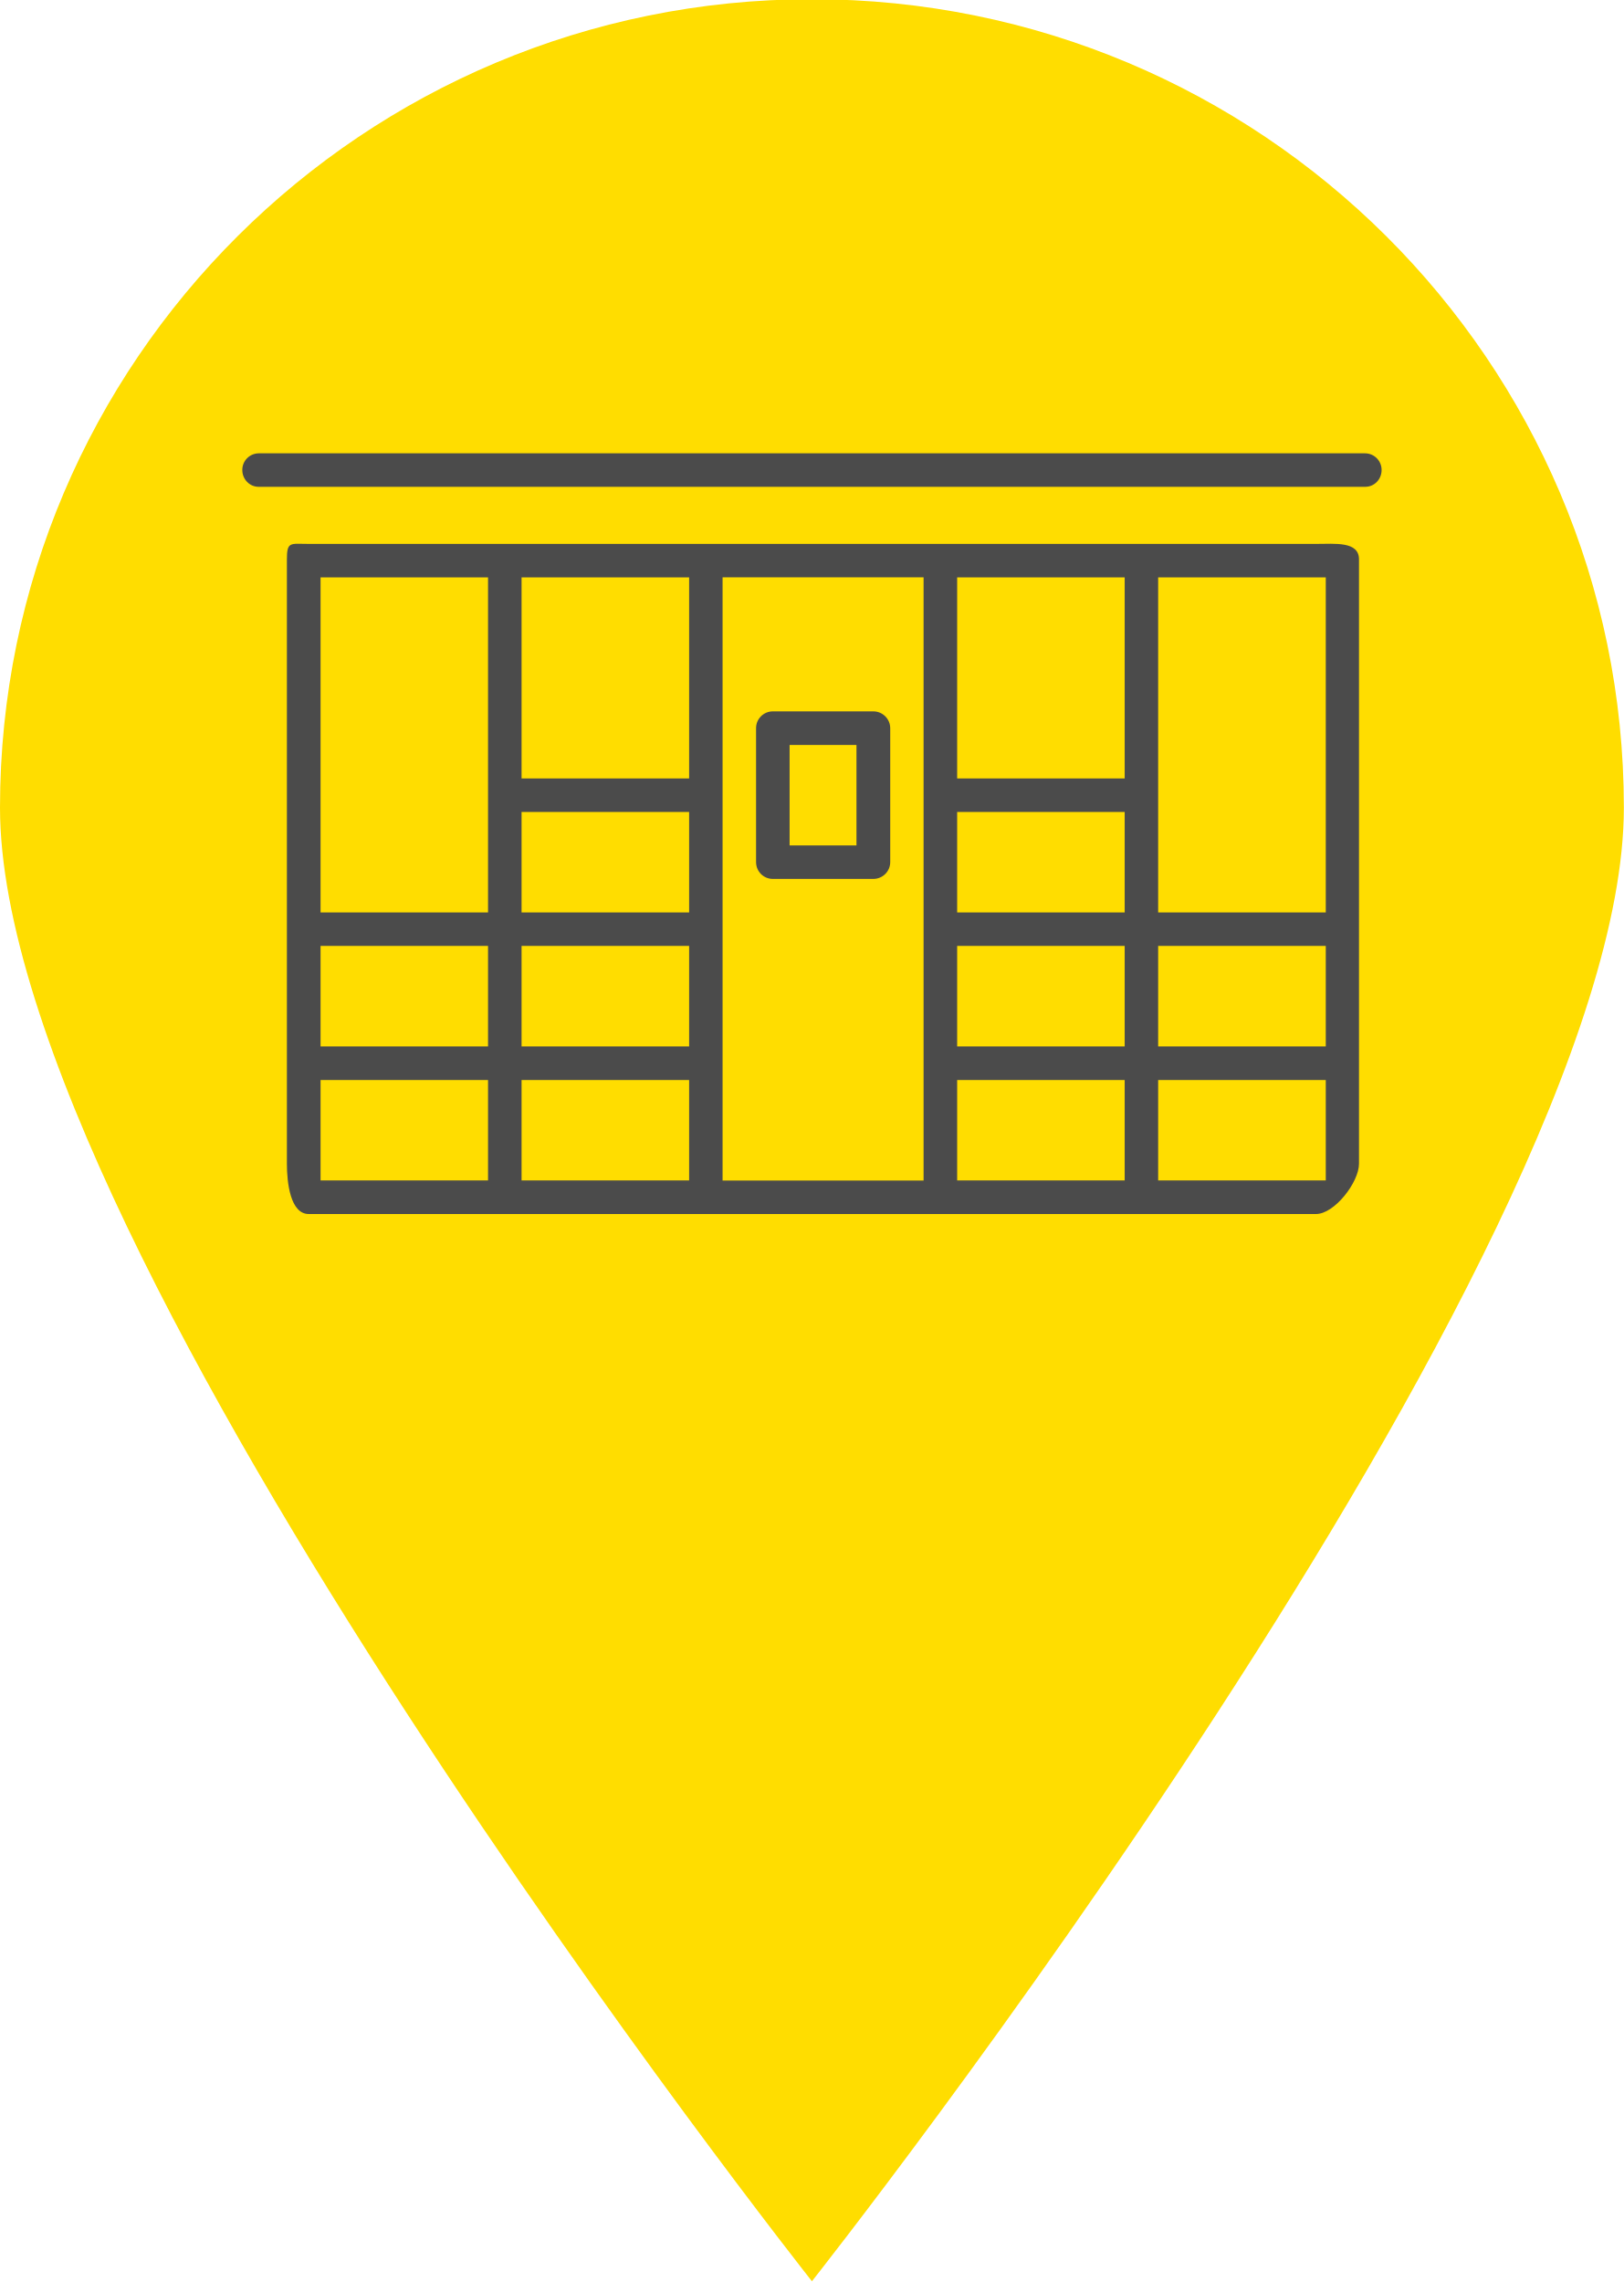
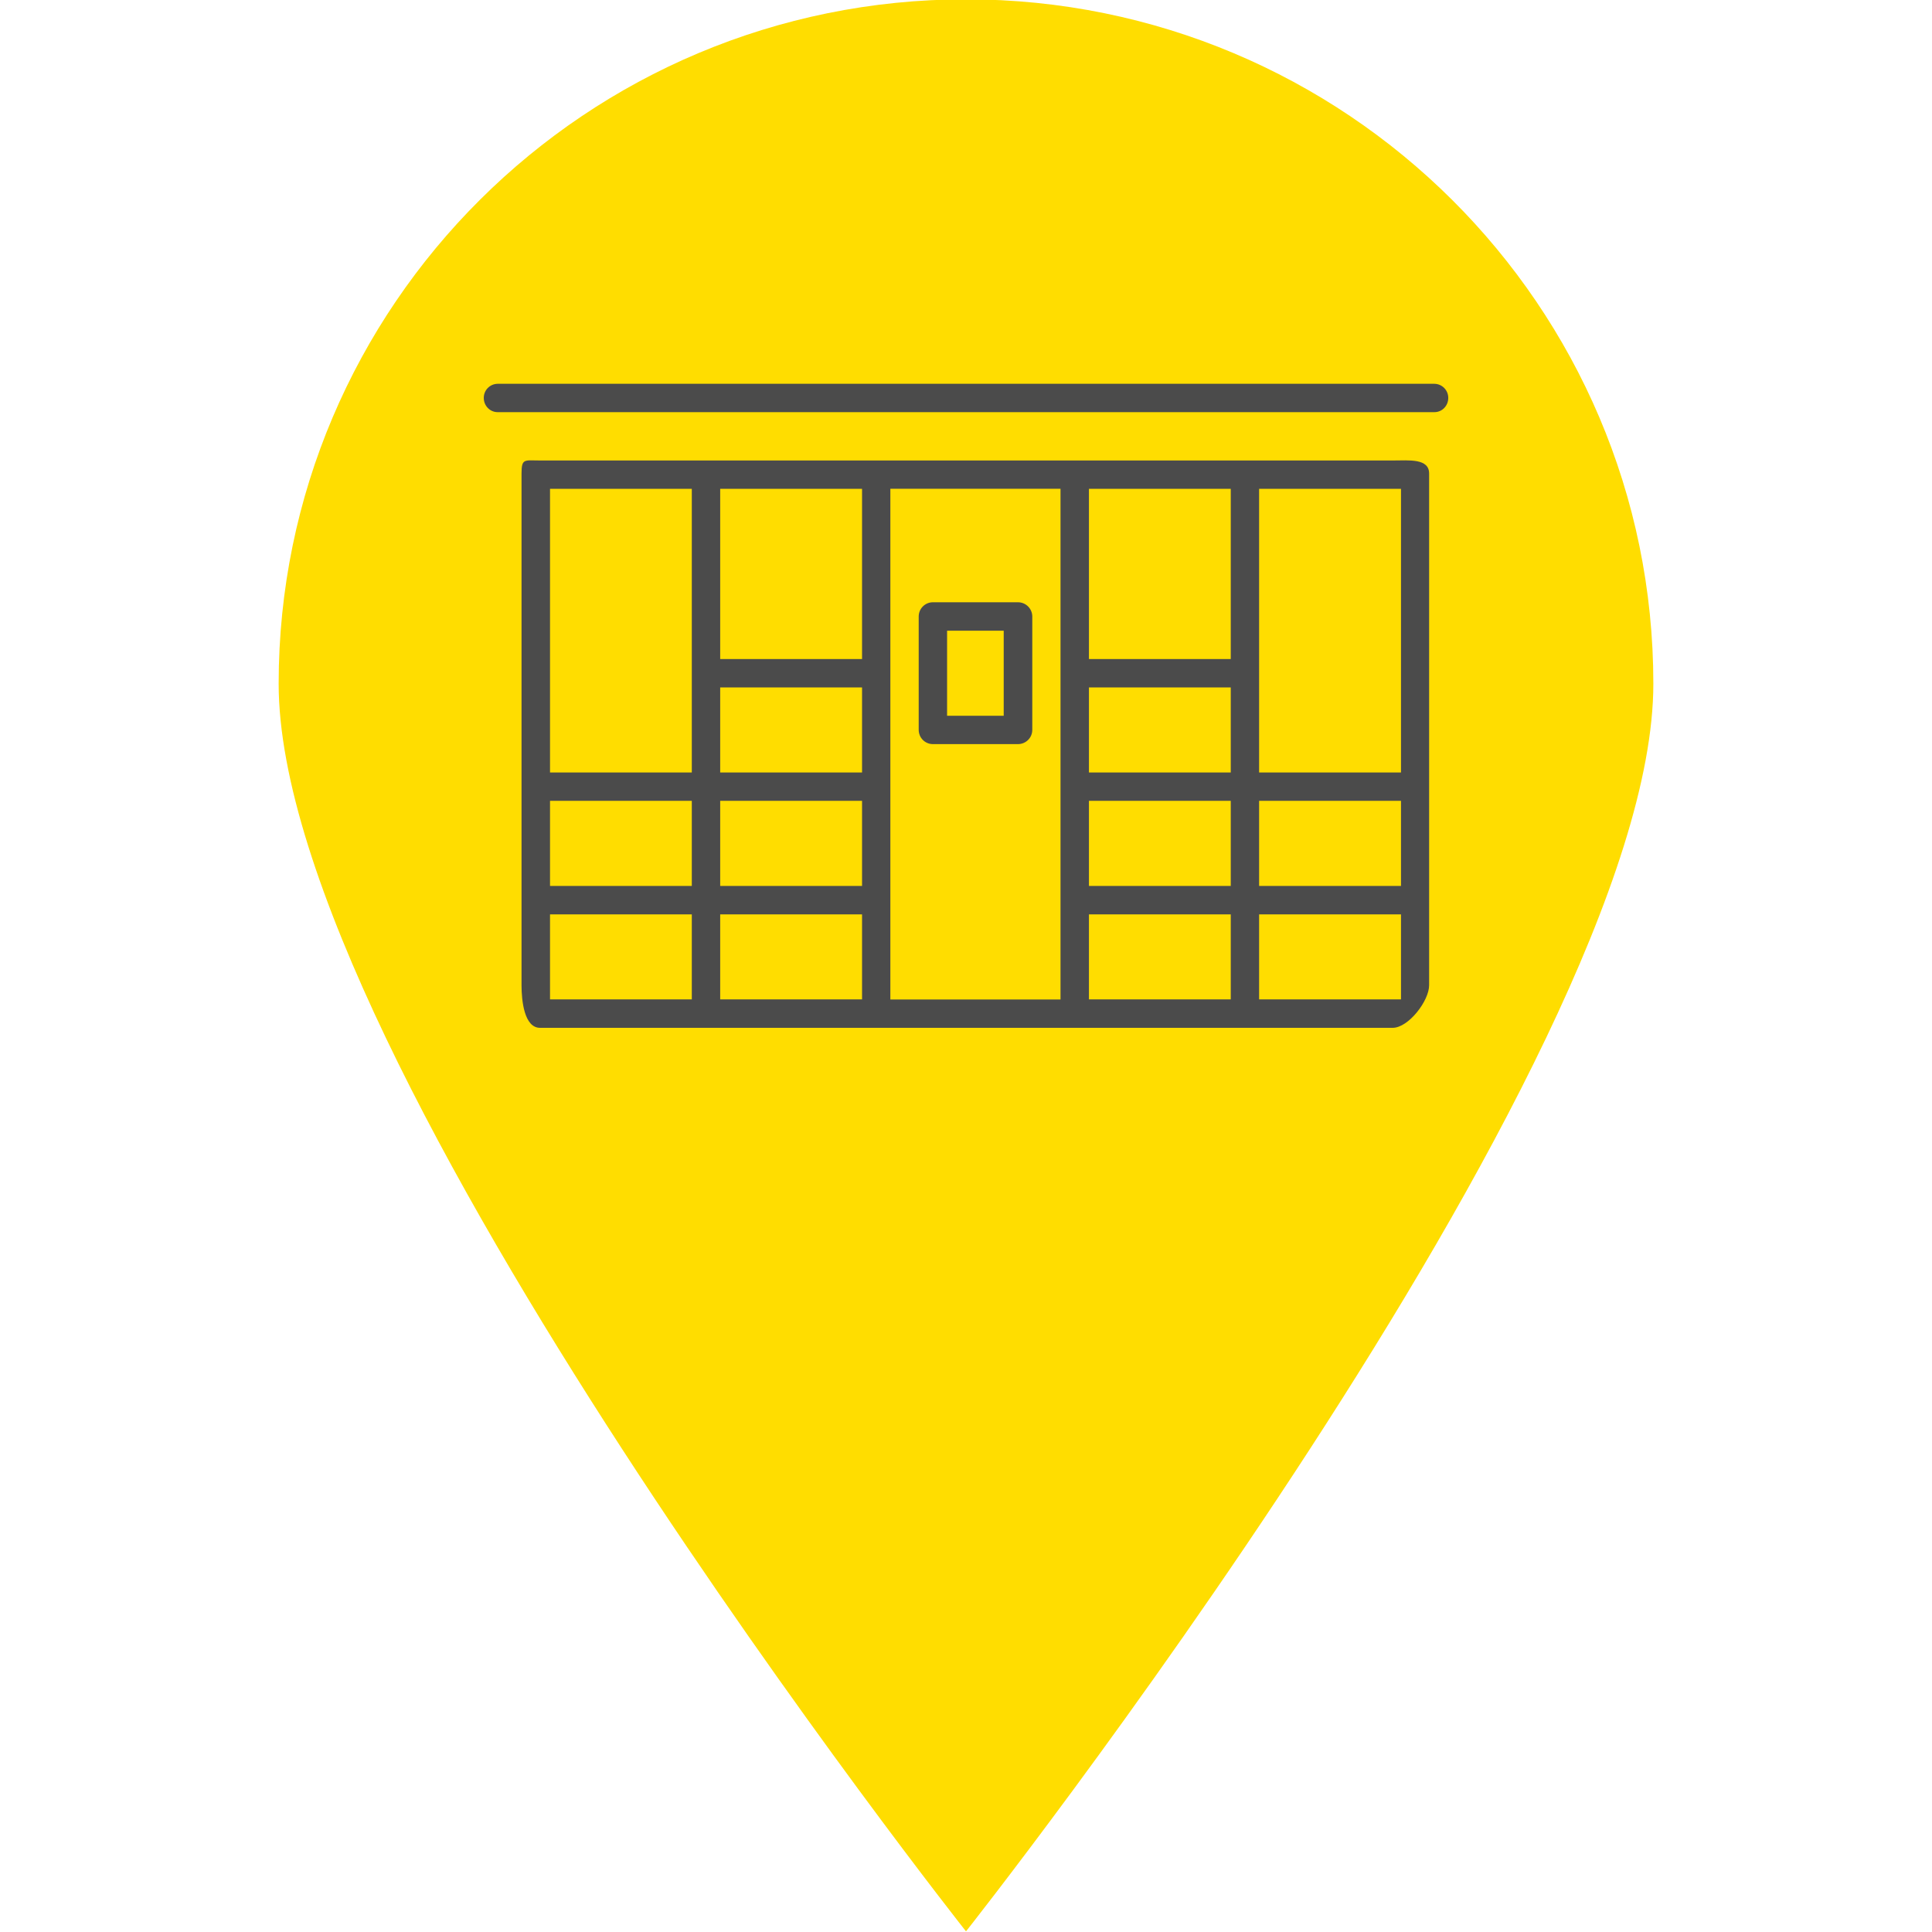
- <svg xmlns="http://www.w3.org/2000/svg" baseProfile="basic" width="37" height="52" viewBox="0 0 37 52">
+ <svg xmlns="http://www.w3.org/2000/svg" baseProfile="basic" width="32" height="32" viewBox="0 0 37 52">
  <path fill="#FD0" d="M18.5-.018C8.282-.018 0 8.229 0 18.403c0 10.179 18.5 33.58 18.5 33.58S37 28.583 37 18.403C37 8.229 28.718-.018 18.5-.018z" />
  <g fill="#4B4B4B">
    <path d="M31.107 10.33H5.892a.377.377 0 0 0-.371.381c0 .212.168.382.371.382h25.217c.205 0 .371-.17.371-.382a.378.378 0 0 0-.373-.381zM29.993 12.394H7.035c-.422 0-.498-.064-.498.358v13.766c0 .424.076 1.146.498 1.146h22.949c.424 0 .981-.725.981-1.146V12.751c.005-.422-.55-.357-.972-.357zM11.12 26.898H7.304V24.61h3.816v2.288zm0-3.053H7.304v-2.29h3.816v2.29zm0-6.107V20.792H7.304v-7.636h3.816v4.582zm4.582 9.16h-3.818V24.61h3.818v2.288zm0-3.053h-3.818v-2.29h3.818v2.29zm0-3.053h-3.818v-2.29h3.818v2.29zm0-3.054h-3.818v-4.582h3.818v4.582zm5.342 0v9.163h-4.58V13.155h4.58v4.583zm4.582 9.16h-3.817V24.61h3.817v2.288zm0-3.053h-3.817v-2.29h3.817v2.29zm0-3.053h-3.817v-2.29h3.817v2.29zm0-3.054h-3.817v-4.582h3.817v4.582zm4.582 9.16h-3.819V24.61h3.819v2.288zm0-3.053h-3.819v-2.29h3.819v2.29zm0-3.053h-3.819v-7.636h3.819v7.636z" />
    <path d="M17.61 20.028h2.289c.211 0 .385-.17.385-.383v-3.053a.385.385 0 0 0-.385-.382H17.61a.382.382 0 0 0-.383.382v3.053c.001.213.17.383.383.383zm.381-3.053h1.524v2.29h-1.524v-2.29z" />
  </g>
</svg>
